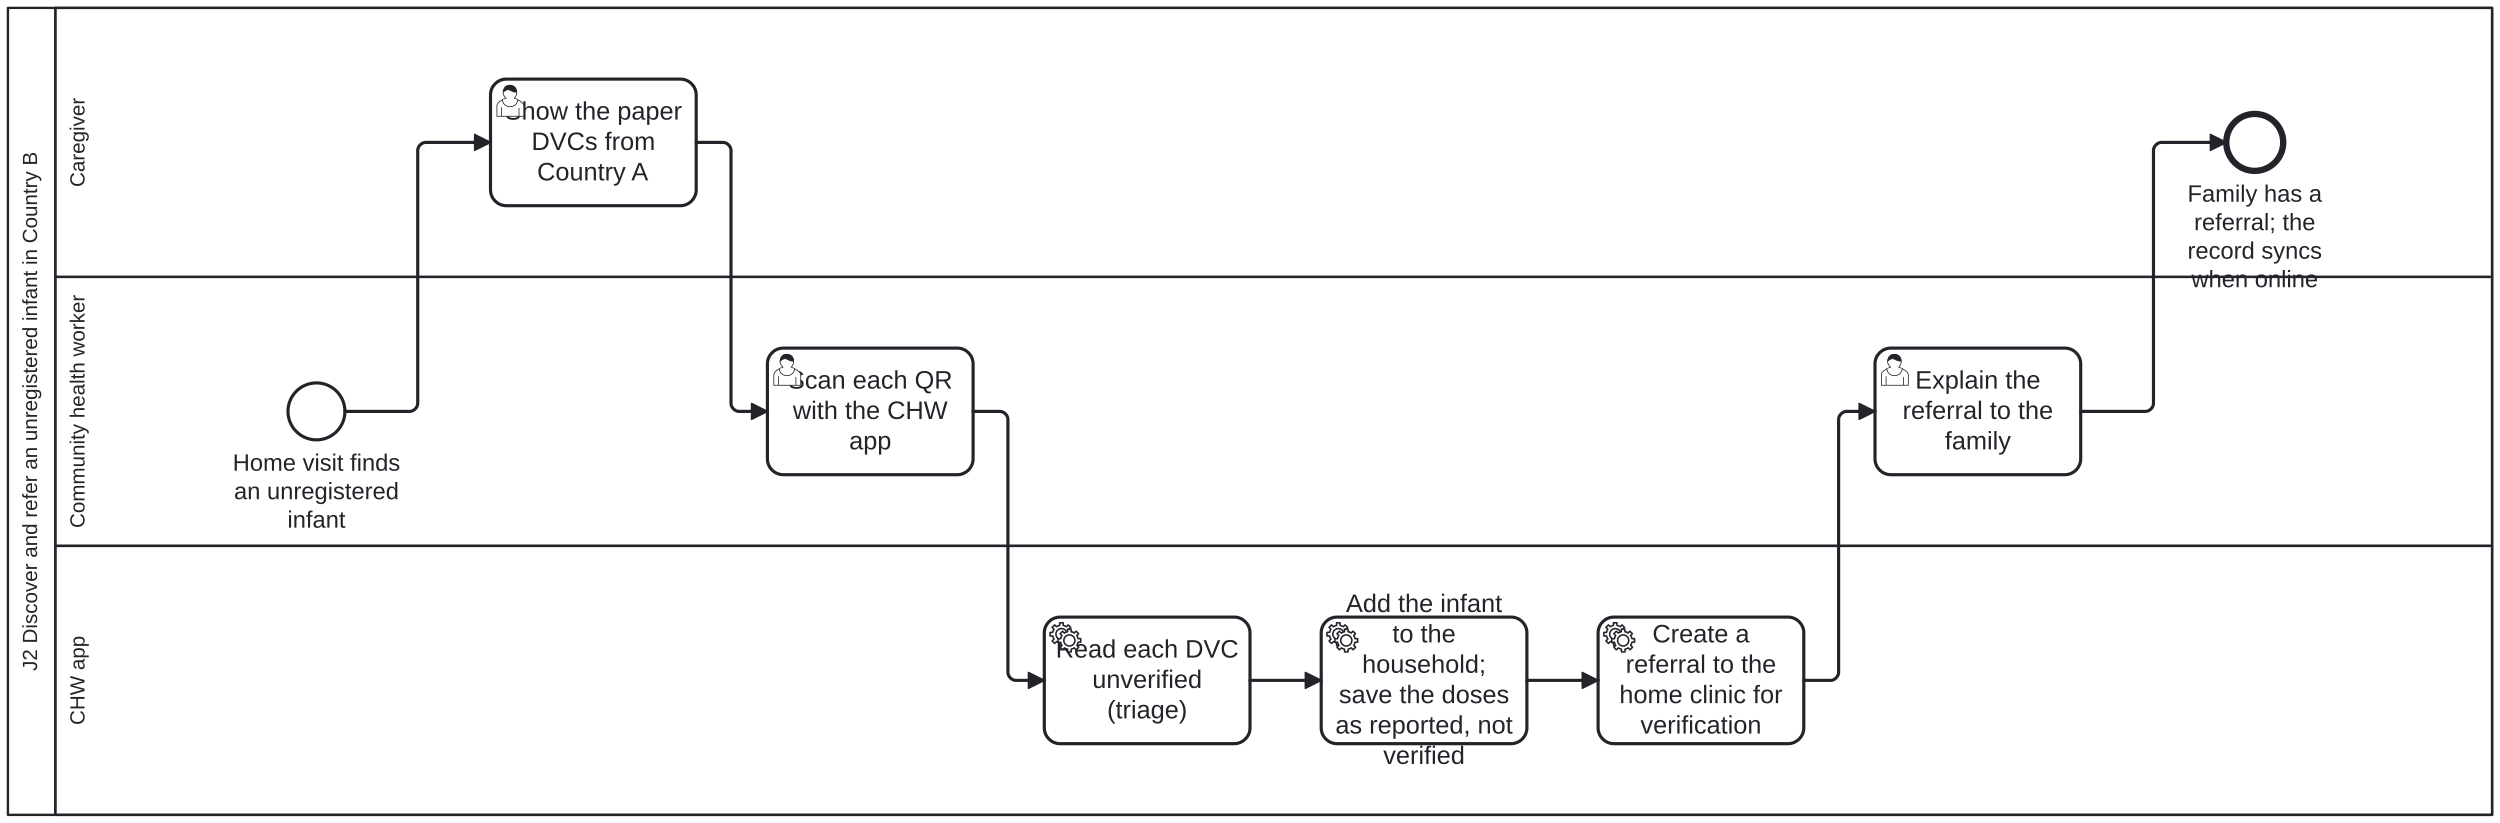
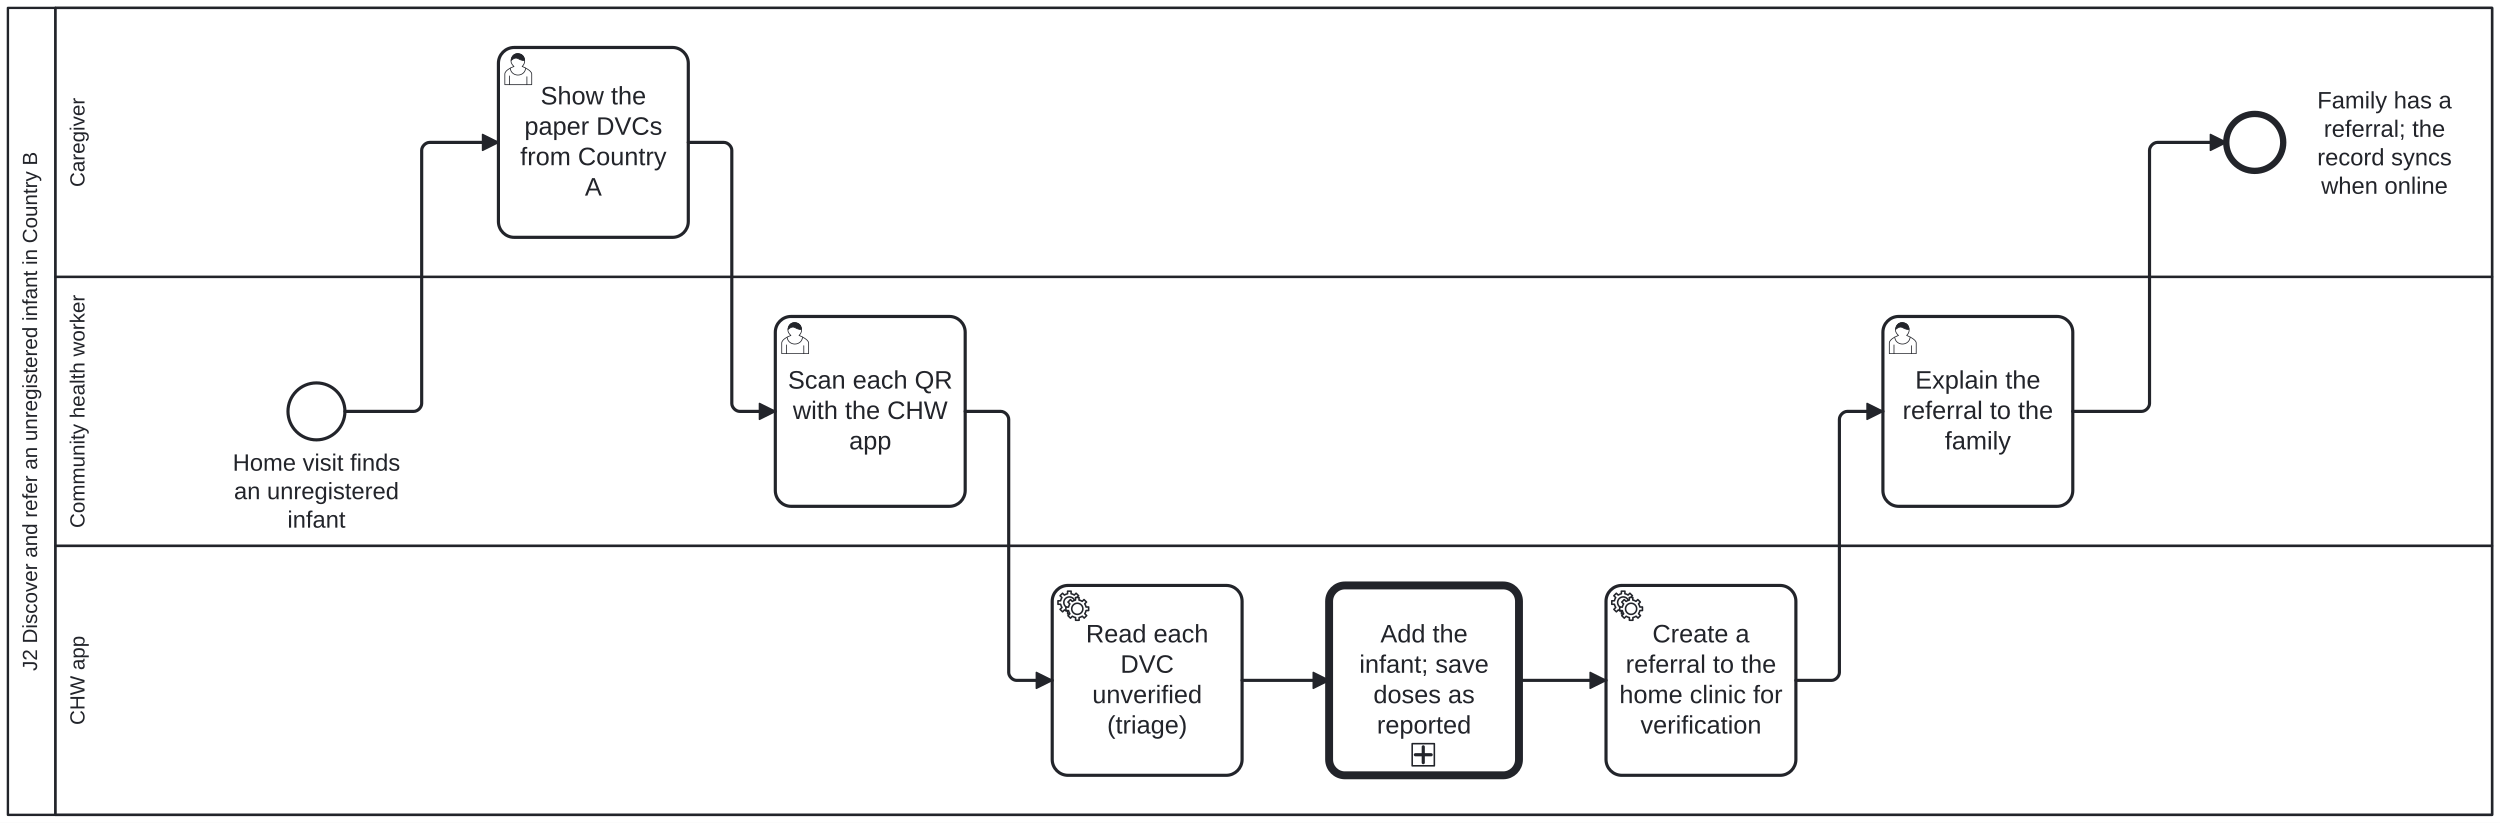
<svg xmlns="http://www.w3.org/2000/svg" width="100%" style="max-width:100%;height:auto" viewBox="95 55 1580 520" version="1.1">
  <rect x="95" y="55" width="1580" height="520" fill="#ffffff" />
  <g class="djs-group">
    <g class="djs-element djs-shape" data-element-id="Participant_Process_J2ChwDiscovery" style="display: block;" transform="matrix(1 0 0 1 100 60)">
      <g class="djs-visual">
        <rect x="0" y="0" width="1570" height="510" rx="0" ry="0" style="stroke-linecap: round; stroke-linejoin: round; stroke: rgb(34, 36, 42); stroke-width: 1.5px; fill: white; fill-opacity: 0.95;" />
        <path style="fill: none; stroke-linecap: round; stroke-linejoin: round; stroke: rgb(34, 36, 42); stroke-width: 1.5px;" d="M30,0L30,510" />
        <text lineHeight="1.05" class="djs-label" transform="matrix(-1.83697e-16 -1 1 -1.83697e-16 0 510)" style="font-family: Arial, sans-serif; font-size: 13px; font-weight: normal; fill: rgb(34, 36, 42);">
          <tspan x="90.97" y="18.413">J2 Discover and refer an unregistered infant in Country B</tspan>
        </text>
      </g>
      <rect class="djs-hit djs-hit-all" x="0" y="0" width="1570" height="510" style="fill: none; stroke-opacity: 0; stroke: white; stroke-width: 15px;" />
    </g>
    <g class="djs-children">
      <g class="djs-group">
        <g class="djs-element djs-shape" data-element-id="Lane_chw-app" style="display: block;" transform="matrix(1 0 0 1 130 400)">
          <g class="djs-visual">
            <rect x="0" y="0" width="1540" height="170" rx="0" ry="0" style="stroke-linecap: round; stroke-linejoin: round; stroke: rgb(34, 36, 42); stroke-width: 1.5px; fill: white; fill-opacity: 0.25;" />
            <text lineHeight="1.05" class="djs-label" transform="matrix(-1.83697e-16 -1 1 -1.83697e-16 0 170)" style="font-family: Arial, sans-serif; font-size: 13px; font-weight: normal; fill: rgb(34, 36, 42);">
              <tspan x="56.826" y="18.413">CHW app</tspan>
            </text>
          </g>
          <rect class="djs-hit djs-hit-all" x="0" y="0" width="1540" height="170" style="fill: none; stroke-opacity: 0; stroke: white; stroke-width: 15px;" />
        </g>
      </g>
      <g class="djs-group">
        <g class="djs-element djs-shape" data-element-id="Lane_community-health-worker" style="display: block;" transform="matrix(1 0 0 1 130 230)">
          <g class="djs-visual">
            <rect x="0" y="0" width="1540" height="170" rx="0" ry="0" style="stroke-linecap: round; stroke-linejoin: round; stroke: rgb(34, 36, 42); stroke-width: 1.5px; fill: white; fill-opacity: 0.25;" />
            <text lineHeight="1.05" class="djs-label" transform="matrix(-1.83697e-16 -1 1 -1.83697e-16 0 170)" style="font-family: Arial, sans-serif; font-size: 13px; font-weight: normal; fill: rgb(34, 36, 42);">
              <tspan x="11.307" y="18.413">Community health worker</tspan>
            </text>
          </g>
          <rect class="djs-hit djs-hit-all" x="0" y="0" width="1540" height="170" style="fill: none; stroke-opacity: 0; stroke: white; stroke-width: 15px;" />
        </g>
      </g>
      <g class="djs-group">
        <g class="djs-element djs-shape" data-element-id="Lane_caregiver" style="display: block;" transform="matrix(1 0 0 1 130 60)">
          <g class="djs-visual">
            <rect x="0" y="0" width="1540" height="170" rx="0" ry="0" style="stroke-linecap: round; stroke-linejoin: round; stroke: rgb(34, 36, 42); stroke-width: 1.5px; fill: white; fill-opacity: 0.25;" />
            <text lineHeight="1.05" class="djs-label" transform="matrix(-1.83697e-16 -1 1 -1.83697e-16 0 170)" style="font-family: Arial, sans-serif; font-size: 13px; font-weight: normal; fill: rgb(34, 36, 42);">
              <tspan x="56.823" y="18.413">Caregiver</tspan>
            </text>
          </g>
          <rect class="djs-hit djs-hit-all" x="0" y="0" width="1540" height="170" style="fill: none; stroke-opacity: 0; stroke: white; stroke-width: 15px;" />
        </g>
      </g>
      <g class="djs-group">
        <g class="djs-element djs-shape" data-element-id="Start" style="display: block;" transform="matrix(1 0 0 1 277 297)">
          <g class="djs-visual">
            <circle cx="18" cy="18" r="18" style="stroke-linecap: round; stroke-linejoin: round; stroke: rgb(34, 36, 42); stroke-width: 2px; fill: white; fill-opacity: 0.95;" />
          </g>
          <rect class="djs-hit djs-hit-all" x="0" y="0" width="36" height="36" style="fill: none; stroke-opacity: 0; stroke: white; stroke-width: 15px;" />
        </g>
      </g>
      <g class="djs-group">
        <g class="djs-element djs-shape" data-element-id="Start_label" style="display: block;" transform="matrix(1 0 0 1 242 339)">
          <g class="djs-visual">
            <text lineHeight="1.2" class="djs-label" style="font-family: Arial, sans-serif; font-size: 15px; font-weight: normal; fill: rgb(34, 36, 42);">
              <tspan x="0.068" y="13.5">Home visit finds</tspan>
              <tspan x="0.881" y="31.5">an unregistered </tspan>
              <tspan x="34.653" y="49.5">infant</tspan>
            </text>
          </g>
          <rect class="djs-hit djs-hit-all" x="0" y="0" width="106" height="54" style="fill: none; stroke-opacity: 0; stroke: white; stroke-width: 15px;" />
        </g>
      </g>
      <g class="djs-group">
-         <g class="djs-element djs-shape" data-element-id="Task_Show" style="display: block;" transform="matrix(1 0 0 1 405 105)">
-           <g class="djs-visual">
-             <rect x="0" y="0" width="130" height="80" rx="10" ry="10" style="stroke-linecap: round; stroke-linejoin: round; stroke: rgb(34, 36, 42); stroke-width: 2px; fill: white; fill-opacity: 0.95;" />
-             <text lineHeight="1.2" class="djs-label" style="font-family: Arial, sans-serif; font-size: 16px; font-weight: normal; fill: rgb(34, 36, 42);">
-               <tspan x="8.961" y="25.6">Show the paper</tspan>
-               <tspan x="25.887" y="44.8">DVCs from </tspan>
-               <tspan x="29.43" y="64">Country A</tspan>
+         <g class="djs-element djs-shape" data-element-id="Task_Show" style="display: block;" transform="matrix(1 0 0 1 410 85)">
+           <g class="djs-visual">
+             <rect x="0" y="0" width="120" height="120" rx="10" ry="10" style="stroke-linecap: round; stroke-linejoin: round; stroke: rgb(34, 36, 42); stroke-width: 2px; fill: white; fill-opacity: 0.95;" />
+             <text lineHeight="1.2" class="djs-label" style="font-family: Arial, sans-serif; font-size: 16px; font-weight: normal; fill: rgb(34, 36, 42);">
+               <tspan x="26.645" y="36">Show the </tspan>
+               <tspan x="16.426" y="55.2">paper DVCs </tspan>
+               <tspan x="13.766" y="74.4">from Country </tspan>
+               <tspan x="54.664" y="93.6">A</tspan>
            </text>
            <path d="m 15,12 c 0.909,-0.845 1.594,-2.049 1.594,-3.385 0,-2.554 -1.805,-4.622 -4.357,-4.622 -2.552,0 -4.288,2.068 -4.288,4.622 0,1.348 0.974,2.562 1.896,3.405 -0.529,0.187 -5.669,2.097 -5.794,4.756 v 6.718 h 17 v -6.718 c 0,-2.298 -5.528,-4.595 -6.051,-4.776 zm -8,6 l 0,5.5 m 11,0 l 0,-5" style="fill: white; stroke-linecap: round; stroke-linejoin: round; stroke: rgb(34, 36, 42); stroke-width: 0.5px;" />
            <path d="m 15,12 m 2.162,1.009 c 0,2.447 -2.158,4.431 -4.821,4.431 -2.665,0 -4.822,-1.981 -4.822,-4.431 " style="fill: white; stroke-linecap: round; stroke-linejoin: round; stroke: rgb(34, 36, 42); stroke-width: 0.5px;" />
            <path d="m 15,12 m -6.9,-3.80 c 0,0 2.251,-2.358 4.274,-1.177 2.024,1.181 4.221,1.537 4.124,0.965 -0.098,-0.57 -0.117,-3.791 -4.191,-4.136 -3.575,0.001 -4.208,3.367 -4.207,4.348 z" style="fill: rgb(34, 36, 42); stroke-linecap: round; stroke-linejoin: round; stroke: rgb(34, 36, 42); stroke-width: 0.5px;" />
          </g>
-           <rect class="djs-hit djs-hit-all" x="0" y="0" width="130" height="80" style="fill: none; stroke-opacity: 0; stroke: white; stroke-width: 15px;" />
-         </g>
-       </g>
-       <g class="djs-group">
-         <g class="djs-element djs-shape" data-element-id="Task_Scan" style="display: block;" transform="matrix(1 0 0 1 580 275)">
-           <g class="djs-visual">
-             <rect x="0" y="0" width="130" height="80" rx="10" ry="10" style="stroke-linecap: round; stroke-linejoin: round; stroke: rgb(34, 36, 42); stroke-width: 2px; fill: white; fill-opacity: 0.95;" />
-             <text lineHeight="1.2" class="djs-label" style="font-family: Arial, sans-serif; font-size: 16px; font-weight: normal; fill: rgb(34, 36, 42);">
-               <tspan x="12.973" y="25.6">Scan each QR </tspan>
-               <tspan x="16.102" y="44.8">with the CHW </tspan>
-               <tspan x="51.652" y="64">app</tspan>
+           <rect class="djs-hit djs-hit-all" x="0" y="0" width="120" height="120" style="fill: none; stroke-opacity: 0; stroke: white; stroke-width: 15px;" />
+         </g>
+       </g>
+       <g class="djs-group">
+         <g class="djs-element djs-shape" data-element-id="Task_Scan" style="display: block;" transform="matrix(1 0 0 1 585 255)">
+           <g class="djs-visual">
+             <rect x="0" y="0" width="120" height="120" rx="10" ry="10" style="stroke-linecap: round; stroke-linejoin: round; stroke: rgb(34, 36, 42); stroke-width: 2px; fill: white; fill-opacity: 0.95;" />
+             <text lineHeight="1.2" class="djs-label" style="font-family: Arial, sans-serif; font-size: 16px; font-weight: normal; fill: rgb(34, 36, 42);">
+               <tspan x="7.973" y="45.6">Scan each QR</tspan>
+               <tspan x="11.102" y="64.8">with the CHW </tspan>
+               <tspan x="46.652" y="84">app</tspan>
            </text>
            <path d="m 15,12 c 0.909,-0.845 1.594,-2.049 1.594,-3.385 0,-2.554 -1.805,-4.622 -4.357,-4.622 -2.552,0 -4.288,2.068 -4.288,4.622 0,1.348 0.974,2.562 1.896,3.405 -0.529,0.187 -5.669,2.097 -5.794,4.756 v 6.718 h 17 v -6.718 c 0,-2.298 -5.528,-4.595 -6.051,-4.776 zm -8,6 l 0,5.5 m 11,0 l 0,-5" style="fill: white; stroke-linecap: round; stroke-linejoin: round; stroke: rgb(34, 36, 42); stroke-width: 0.5px;" />
            <path d="m 15,12 m 2.162,1.009 c 0,2.447 -2.158,4.431 -4.821,4.431 -2.665,0 -4.822,-1.981 -4.822,-4.431 " style="fill: white; stroke-linecap: round; stroke-linejoin: round; stroke: rgb(34, 36, 42); stroke-width: 0.5px;" />
            <path d="m 15,12 m -6.9,-3.80 c 0,0 2.251,-2.358 4.274,-1.177 2.024,1.181 4.221,1.537 4.124,0.965 -0.098,-0.57 -0.117,-3.791 -4.191,-4.136 -3.575,0.001 -4.208,3.367 -4.207,4.348 z" style="fill: rgb(34, 36, 42); stroke-linecap: round; stroke-linejoin: round; stroke: rgb(34, 36, 42); stroke-width: 0.5px;" />
          </g>
-           <rect class="djs-hit djs-hit-all" x="0" y="0" width="130" height="80" style="fill: none; stroke-opacity: 0; stroke: white; stroke-width: 15px;" />
-         </g>
-       </g>
-       <g class="djs-group">
-         <g class="djs-element djs-shape" data-element-id="Task_Read" style="display: block;" transform="matrix(1 0 0 1 755 445)">
-           <g class="djs-visual">
-             <rect x="0" y="0" width="130" height="80" rx="10" ry="10" style="stroke-linecap: round; stroke-linejoin: round; stroke: rgb(34, 36, 42); stroke-width: 2px; fill: white; fill-opacity: 0.95;" />
-             <text lineHeight="1.2" class="djs-label" style="font-family: Arial, sans-serif; font-size: 16px; font-weight: normal; fill: rgb(34, 36, 42);">
-               <tspan x="7.191" y="25.6">Read each DVC </tspan>
-               <tspan x="30.312" y="44.8">unverified </tspan>
-               <tspan x="39.66" y="64">(triage)</tspan>
+           <rect class="djs-hit djs-hit-all" x="0" y="0" width="120" height="120" style="fill: none; stroke-opacity: 0; stroke: white; stroke-width: 15px;" />
+         </g>
+       </g>
+       <g class="djs-group">
+         <g class="djs-element djs-shape" data-element-id="Task_Read" style="display: block;" transform="matrix(1 0 0 1 760 425)">
+           <g class="djs-visual">
+             <rect x="0" y="0" width="120" height="120" rx="10" ry="10" style="stroke-linecap: round; stroke-linejoin: round; stroke: rgb(34, 36, 42); stroke-width: 2px; fill: white; fill-opacity: 0.95;" />
+             <text lineHeight="1.2" class="djs-label" style="font-family: Arial, sans-serif; font-size: 16px; font-weight: normal; fill: rgb(34, 36, 42);">
+               <tspan x="21.305" y="36">Read each </tspan>
+               <tspan x="43.109" y="55.2">DVC </tspan>
+               <tspan x="25.312" y="74.4">unverified </tspan>
+               <tspan x="34.66" y="93.6">(triage)</tspan>
            </text>
            <circle cx="5" cy="5" r="5" transform="translate(6, 6)" style="stroke-linecap: round; stroke-linejoin: round; stroke: none; stroke-width: 2px; fill: white;" />
            <path d="m 12,18 v -1.713 c 0.352,-0.07 0.704,-0.178 1.048,-0.321 0.344,-0.145 0.666,-0.321 0.966,-0.521 l 1.194,1.18 1.567,-1.577 -1.195,-1.18 c 0.403,-0.614 0.683,-1.299 0.825,-2.018 l 1.622,-0.01 v -2.22 l -1.637,0.01 c -0.073,-0.352 -0.178,-0.7 -0.324,-1.044 -0.145,-0.344 -0.321,-0.664 -0.523,-0.962 l 1.131,-1.136 -1.583,-1.563 -1.13,1.136 c -0.614,-0.401 -1.303,-0.681 -2.023,-0.822 l 0.009,-1.619 h -2.241 l 0.004,1.631 c -0.354,0.074 -0.705,0.18 -1.05,0.324 -0.344,0.144 -0.665,0.321 -0.964,0.52 l -1.17,-1.158 -1.567,1.579 1.168,1.157 c -0.403,0.613 -0.683,1.298 -0.825,2.017 l -1.659,0.003 v 2.222 l 1.672,-0.006 c 0.073,0.351 0.18,0.702 0.324,1.045 0.145,0.344 0.321,0.664 0.523,0.961 l -1.199,1.197 1.584,1.56 1.196,-1.193 c 0.614,0.403 1.303,0.682 2.023,0.823 l 7.19e-4,1.699 h 2.227 z m 0.221,-3.996 c -1.789,0.75 -3.858,-0.093 -4.61,-1.874 -0.752,-1.783 0.091,-3.846 1.88,-4.596 1.788,-0.749 3.857,0.093 4.609,1.874 0.752,1.782 -0.091,3.846 -1.88,4.596 z" style="fill: white; stroke-linecap: round; stroke-linejoin: round; stroke: rgb(34, 36, 42); stroke-width: 1px;" />
            <circle cx="5" cy="5" r="5" transform="translate(11, 10)" style="stroke-linecap: round; stroke-linejoin: round; stroke: none; stroke-width: 2px; fill: white;" />
            <path d="m 17,22 v -1.713 c 0.352,-0.07 0.704,-0.178 1.048,-0.321 0.344,-0.145 0.666,-0.321 0.966,-0.521 l 1.194,1.18 1.567,-1.577 -1.195,-1.18 c 0.403,-0.614 0.683,-1.299 0.825,-2.018 l 1.622,-0.01 v -2.22 l -1.637,0.01 c -0.073,-0.352 -0.178,-0.7 -0.324,-1.044 -0.145,-0.344 -0.321,-0.664 -0.523,-0.962 l 1.131,-1.136 -1.583,-1.563 -1.13,1.136 c -0.614,-0.401 -1.303,-0.681 -2.023,-0.822 l 0.009,-1.619 h -2.241 l 0.004,1.631 c -0.354,0.074 -0.705,0.18 -1.05,0.324 -0.344,0.144 -0.665,0.321 -0.964,0.52 l -1.17,-1.158 -1.567,1.579 1.168,1.157 c -0.403,0.613 -0.683,1.298 -0.825,2.017 l -1.659,0.003 v 2.222 l 1.672,-0.006 c 0.073,0.351 0.18,0.702 0.324,1.045 0.145,0.344 0.321,0.664 0.523,0.961 l -1.199,1.197 1.584,1.56 1.196,-1.193 c 0.614,0.403 1.303,0.682 2.023,0.823 l 7.19e-4,1.699 h 2.227 z m 0.221,-3.996 c -1.789,0.75 -3.858,-0.093 -4.61,-1.874 -0.752,-1.783 0.091,-3.846 1.88,-4.596 1.788,-0.749 3.857,0.093 4.609,1.874 0.752,1.782 -0.091,3.846 -1.88,4.596 z" style="fill: white; stroke-linecap: round; stroke-linejoin: round; stroke: rgb(34, 36, 42); stroke-width: 1px;" />
          </g>
-           <rect class="djs-hit djs-hit-all" x="0" y="0" width="130" height="80" style="fill: none; stroke-opacity: 0; stroke: white; stroke-width: 15px;" />
-         </g>
-       </g>
-       <g class="djs-group">
-         <g class="djs-element djs-shape" data-element-id="Task_Register" style="display: block;" transform="matrix(1 0 0 1 930 445)">
-           <g class="djs-visual">
-             <rect x="0" y="0" width="130" height="80" rx="10" ry="10" style="stroke-linecap: round; stroke-linejoin: round; stroke: rgb(34, 36, 42); stroke-width: 2px; fill: white; fill-opacity: 0.95;" />
-             <text lineHeight="1.2" class="djs-label" style="font-family: Arial, sans-serif; font-size: 16px; font-weight: normal; fill: rgb(34, 36, 42);">
-               <tspan x="15.629" y="-3.2">Add the infant </tspan>
-               <tspan x="44.984" y="16">to the </tspan>
-               <tspan x="25.855" y="35.2">household; </tspan>
-               <tspan x="11.188" y="54.4">save the doses </tspan>
-               <tspan x="8.965" y="73.6">as reported, not </tspan>
-               <tspan x="39.211" y="92.8">verified</tspan>
+           <rect class="djs-hit djs-hit-all" x="0" y="0" width="120" height="120" style="fill: none; stroke-opacity: 0; stroke: white; stroke-width: 15px;" />
+         </g>
+       </g>
+       <g class="djs-group">
+         <g class="djs-element djs-shape" data-element-id="Task_Register" style="display: block;" transform="matrix(1 0 0 1 935 425)">
+           <g class="djs-visual">
+             <rect x="0" y="0" width="120" height="120" rx="10" ry="10" style="stroke-linecap: round; stroke-linejoin: round; stroke: rgb(34, 36, 42); stroke-width: 5px; fill: white; fill-opacity: 0.95;" />
+             <text lineHeight="1.2" class="djs-label" style="font-family: Arial, sans-serif; font-size: 16px; font-weight: normal; fill: rgb(34, 36, 42);">
+               <tspan x="32.422" y="36">Add the </tspan>
+               <tspan x="19.086" y="55.2">infant; save </tspan>
+               <tspan x="27.98" y="74.4">doses as </tspan>
+               <tspan x="30.203" y="93.6">reported</tspan>
+             </text>
+             <rect x="0" y="0" width="14" height="14" rx="0" ry="0" style="stroke-linecap: round; stroke-linejoin: round; stroke: rgb(34, 36, 42); stroke-width: 1px; fill: white;" transform="matrix(1 0 0 1 52.5 100)" />
+             <path data-marker="sub-process" d="m52.5,100 m 7,2 l 0,10 m -5,-5 l 10,0" style="fill: white; stroke-linecap: round; stroke-linejoin: round; stroke: rgb(34, 36, 42); stroke-width: 2px;" />
+           </g>
+           <rect class="djs-hit djs-hit-all" x="0" y="0" width="120" height="120" style="fill: none; stroke-opacity: 0; stroke: white; stroke-width: 15px;" />
+         </g>
+       </g>
+       <g class="djs-group">
+         <g class="djs-element djs-shape" data-element-id="Task_Refer" style="display: block;" transform="matrix(1 0 0 1 1110 425)">
+           <g class="djs-visual">
+             <rect x="0" y="0" width="120" height="120" rx="10" ry="10" style="stroke-linecap: round; stroke-linejoin: round; stroke: rgb(34, 36, 42); stroke-width: 2px; fill: white; fill-opacity: 0.95;" />
+             <text lineHeight="1.2" class="djs-label" style="font-family: Arial, sans-serif; font-size: 16px; font-weight: normal; fill: rgb(34, 36, 42);">
+               <tspan x="29.316" y="36">Create a </tspan>
+               <tspan x="12.422" y="55.2">referral to the </tspan>
+               <tspan x="8.426" y="74.4">home clinic for </tspan>
+               <tspan x="21.762" y="93.6">verification</tspan>
            </text>
            <circle cx="5" cy="5" r="5" transform="translate(6, 6)" style="stroke-linecap: round; stroke-linejoin: round; stroke: none; stroke-width: 2px; fill: white;" />
            <path d="m 12,18 v -1.713 c 0.352,-0.07 0.704,-0.178 1.048,-0.321 0.344,-0.145 0.666,-0.321 0.966,-0.521 l 1.194,1.18 1.567,-1.577 -1.195,-1.18 c 0.403,-0.614 0.683,-1.299 0.825,-2.018 l 1.622,-0.01 v -2.22 l -1.637,0.01 c -0.073,-0.352 -0.178,-0.7 -0.324,-1.044 -0.145,-0.344 -0.321,-0.664 -0.523,-0.962 l 1.131,-1.136 -1.583,-1.563 -1.13,1.136 c -0.614,-0.401 -1.303,-0.681 -2.023,-0.822 l 0.009,-1.619 h -2.241 l 0.004,1.631 c -0.354,0.074 -0.705,0.18 -1.05,0.324 -0.344,0.144 -0.665,0.321 -0.964,0.52 l -1.17,-1.158 -1.567,1.579 1.168,1.157 c -0.403,0.613 -0.683,1.298 -0.825,2.017 l -1.659,0.003 v 2.222 l 1.672,-0.006 c 0.073,0.351 0.18,0.702 0.324,1.045 0.145,0.344 0.321,0.664 0.523,0.961 l -1.199,1.197 1.584,1.56 1.196,-1.193 c 0.614,0.403 1.303,0.682 2.023,0.823 l 7.19e-4,1.699 h 2.227 z m 0.221,-3.996 c -1.789,0.75 -3.858,-0.093 -4.61,-1.874 -0.752,-1.783 0.091,-3.846 1.88,-4.596 1.788,-0.749 3.857,0.093 4.609,1.874 0.752,1.782 -0.091,3.846 -1.88,4.596 z" style="fill: white; stroke-linecap: round; stroke-linejoin: round; stroke: rgb(34, 36, 42); stroke-width: 1px;" />
            <circle cx="5" cy="5" r="5" transform="translate(11, 10)" style="stroke-linecap: round; stroke-linejoin: round; stroke: none; stroke-width: 2px; fill: white;" />
            <path d="m 17,22 v -1.713 c 0.352,-0.07 0.704,-0.178 1.048,-0.321 0.344,-0.145 0.666,-0.321 0.966,-0.521 l 1.194,1.18 1.567,-1.577 -1.195,-1.18 c 0.403,-0.614 0.683,-1.299 0.825,-2.018 l 1.622,-0.01 v -2.22 l -1.637,0.01 c -0.073,-0.352 -0.178,-0.7 -0.324,-1.044 -0.145,-0.344 -0.321,-0.664 -0.523,-0.962 l 1.131,-1.136 -1.583,-1.563 -1.13,1.136 c -0.614,-0.401 -1.303,-0.681 -2.023,-0.822 l 0.009,-1.619 h -2.241 l 0.004,1.631 c -0.354,0.074 -0.705,0.18 -1.05,0.324 -0.344,0.144 -0.665,0.321 -0.964,0.52 l -1.17,-1.158 -1.567,1.579 1.168,1.157 c -0.403,0.613 -0.683,1.298 -0.825,2.017 l -1.659,0.003 v 2.222 l 1.672,-0.006 c 0.073,0.351 0.18,0.702 0.324,1.045 0.145,0.344 0.321,0.664 0.523,0.961 l -1.199,1.197 1.584,1.56 1.196,-1.193 c 0.614,0.403 1.303,0.682 2.023,0.823 l 7.19e-4,1.699 h 2.227 z m 0.221,-3.996 c -1.789,0.75 -3.858,-0.093 -4.61,-1.874 -0.752,-1.783 0.091,-3.846 1.88,-4.596 1.788,-0.749 3.857,0.093 4.609,1.874 0.752,1.782 -0.091,3.846 -1.88,4.596 z" style="fill: white; stroke-linecap: round; stroke-linejoin: round; stroke: rgb(34, 36, 42); stroke-width: 1px;" />
          </g>
-           <rect class="djs-hit djs-hit-all" x="0" y="0" width="130" height="80" style="fill: none; stroke-opacity: 0; stroke: white; stroke-width: 15px;" />
-         </g>
-       </g>
-       <g class="djs-group">
-         <g class="djs-element djs-shape" data-element-id="Task_Refer" style="display: block;" transform="matrix(1 0 0 1 1105 445)">
-           <g class="djs-visual">
-             <rect x="0" y="0" width="130" height="80" rx="10" ry="10" style="stroke-linecap: round; stroke-linejoin: round; stroke: rgb(34, 36, 42); stroke-width: 2px; fill: white; fill-opacity: 0.95;" />
-             <text lineHeight="1.2" class="djs-label" style="font-family: Arial, sans-serif; font-size: 16px; font-weight: normal; fill: rgb(34, 36, 42);">
-               <tspan x="34.316" y="16">Create a </tspan>
-               <tspan x="17.422" y="35.2">referral to the </tspan>
-               <tspan x="13.426" y="54.4">home clinic for </tspan>
-               <tspan x="26.762" y="73.6">verification</tspan>
-             </text>
-             <circle cx="5" cy="5" r="5" transform="translate(6, 6)" style="stroke-linecap: round; stroke-linejoin: round; stroke: none; stroke-width: 2px; fill: white;" />
-             <path d="m 12,18 v -1.713 c 0.352,-0.07 0.704,-0.178 1.048,-0.321 0.344,-0.145 0.666,-0.321 0.966,-0.521 l 1.194,1.18 1.567,-1.577 -1.195,-1.18 c 0.403,-0.614 0.683,-1.299 0.825,-2.018 l 1.622,-0.01 v -2.22 l -1.637,0.01 c -0.073,-0.352 -0.178,-0.7 -0.324,-1.044 -0.145,-0.344 -0.321,-0.664 -0.523,-0.962 l 1.131,-1.136 -1.583,-1.563 -1.13,1.136 c -0.614,-0.401 -1.303,-0.681 -2.023,-0.822 l 0.009,-1.619 h -2.241 l 0.004,1.631 c -0.354,0.074 -0.705,0.18 -1.05,0.324 -0.344,0.144 -0.665,0.321 -0.964,0.52 l -1.17,-1.158 -1.567,1.579 1.168,1.157 c -0.403,0.613 -0.683,1.298 -0.825,2.017 l -1.659,0.003 v 2.222 l 1.672,-0.006 c 0.073,0.351 0.18,0.702 0.324,1.045 0.145,0.344 0.321,0.664 0.523,0.961 l -1.199,1.197 1.584,1.56 1.196,-1.193 c 0.614,0.403 1.303,0.682 2.023,0.823 l 7.19e-4,1.699 h 2.227 z m 0.221,-3.996 c -1.789,0.75 -3.858,-0.093 -4.61,-1.874 -0.752,-1.783 0.091,-3.846 1.88,-4.596 1.788,-0.749 3.857,0.093 4.609,1.874 0.752,1.782 -0.091,3.846 -1.88,4.596 z" style="fill: white; stroke-linecap: round; stroke-linejoin: round; stroke: rgb(34, 36, 42); stroke-width: 1px;" />
-             <circle cx="5" cy="5" r="5" transform="translate(11, 10)" style="stroke-linecap: round; stroke-linejoin: round; stroke: none; stroke-width: 2px; fill: white;" />
-             <path d="m 17,22 v -1.713 c 0.352,-0.07 0.704,-0.178 1.048,-0.321 0.344,-0.145 0.666,-0.321 0.966,-0.521 l 1.194,1.18 1.567,-1.577 -1.195,-1.18 c 0.403,-0.614 0.683,-1.299 0.825,-2.018 l 1.622,-0.01 v -2.22 l -1.637,0.01 c -0.073,-0.352 -0.178,-0.7 -0.324,-1.044 -0.145,-0.344 -0.321,-0.664 -0.523,-0.962 l 1.131,-1.136 -1.583,-1.563 -1.13,1.136 c -0.614,-0.401 -1.303,-0.681 -2.023,-0.822 l 0.009,-1.619 h -2.241 l 0.004,1.631 c -0.354,0.074 -0.705,0.18 -1.05,0.324 -0.344,0.144 -0.665,0.321 -0.964,0.52 l -1.17,-1.158 -1.567,1.579 1.168,1.157 c -0.403,0.613 -0.683,1.298 -0.825,2.017 l -1.659,0.003 v 2.222 l 1.672,-0.006 c 0.073,0.351 0.18,0.702 0.324,1.045 0.145,0.344 0.321,0.664 0.523,0.961 l -1.199,1.197 1.584,1.56 1.196,-1.193 c 0.614,0.403 1.303,0.682 2.023,0.823 l 7.19e-4,1.699 h 2.227 z m 0.221,-3.996 c -1.789,0.75 -3.858,-0.093 -4.61,-1.874 -0.752,-1.783 0.091,-3.846 1.88,-4.596 1.788,-0.749 3.857,0.093 4.609,1.874 0.752,1.782 -0.091,3.846 -1.88,4.596 z" style="fill: white; stroke-linecap: round; stroke-linejoin: round; stroke: rgb(34, 36, 42); stroke-width: 1px;" />
-           </g>
-           <rect class="djs-hit djs-hit-all" x="0" y="0" width="130" height="80" style="fill: none; stroke-opacity: 0; stroke: white; stroke-width: 15px;" />
-         </g>
-       </g>
-       <g class="djs-group">
-         <g class="djs-element djs-shape" data-element-id="Task_Slip" style="display: block;" transform="matrix(1 0 0 1 1280 275)">
-           <g class="djs-visual">
-             <rect x="0" y="0" width="130" height="80" rx="10" ry="10" style="stroke-linecap: round; stroke-linejoin: round; stroke: rgb(34, 36, 42); stroke-width: 2px; fill: white; fill-opacity: 0.95;" />
-             <text lineHeight="1.2" class="djs-label" style="font-family: Arial, sans-serif; font-size: 16px; font-weight: normal; fill: rgb(34, 36, 42);">
-               <tspan x="25.418" y="25.6">Explain the </tspan>
-               <tspan x="17.422" y="44.8">referral to the </tspan>
-               <tspan x="44.109" y="64">family</tspan>
+           <rect class="djs-hit djs-hit-all" x="0" y="0" width="120" height="120" style="fill: none; stroke-opacity: 0; stroke: white; stroke-width: 15px;" />
+         </g>
+       </g>
+       <g class="djs-group">
+         <g class="djs-element djs-shape" data-element-id="Task_Slip" style="display: block;" transform="matrix(1 0 0 1 1285 255)">
+           <g class="djs-visual">
+             <rect x="0" y="0" width="120" height="120" rx="10" ry="10" style="stroke-linecap: round; stroke-linejoin: round; stroke: rgb(34, 36, 42); stroke-width: 2px; fill: white; fill-opacity: 0.95;" />
+             <text lineHeight="1.2" class="djs-label" style="font-family: Arial, sans-serif; font-size: 16px; font-weight: normal; fill: rgb(34, 36, 42);">
+               <tspan x="20.418" y="45.6">Explain the </tspan>
+               <tspan x="12.422" y="64.8">referral to the </tspan>
+               <tspan x="39.109" y="84">family</tspan>
            </text>
            <path d="m 15,12 c 0.909,-0.845 1.594,-2.049 1.594,-3.385 0,-2.554 -1.805,-4.622 -4.357,-4.622 -2.552,0 -4.288,2.068 -4.288,4.622 0,1.348 0.974,2.562 1.896,3.405 -0.529,0.187 -5.669,2.097 -5.794,4.756 v 6.718 h 17 v -6.718 c 0,-2.298 -5.528,-4.595 -6.051,-4.776 zm -8,6 l 0,5.5 m 11,0 l 0,-5" style="fill: white; stroke-linecap: round; stroke-linejoin: round; stroke: rgb(34, 36, 42); stroke-width: 0.5px;" />
            <path d="m 15,12 m 2.162,1.009 c 0,2.447 -2.158,4.431 -4.821,4.431 -2.665,0 -4.822,-1.981 -4.822,-4.431 " style="fill: white; stroke-linecap: round; stroke-linejoin: round; stroke: rgb(34, 36, 42); stroke-width: 0.5px;" />
            <path d="m 15,12 m -6.9,-3.80 c 0,0 2.251,-2.358 4.274,-1.177 2.024,1.181 4.221,1.537 4.124,0.965 -0.098,-0.57 -0.117,-3.791 -4.191,-4.136 -3.575,0.001 -4.208,3.367 -4.207,4.348 z" style="fill: rgb(34, 36, 42); stroke-linecap: round; stroke-linejoin: round; stroke: rgb(34, 36, 42); stroke-width: 0.5px;" />
          </g>
-           <rect class="djs-hit djs-hit-all" x="0" y="0" width="130" height="80" style="fill: none; stroke-opacity: 0; stroke: white; stroke-width: 15px;" />
+           <rect class="djs-hit djs-hit-all" x="0" y="0" width="120" height="120" style="fill: none; stroke-opacity: 0; stroke: white; stroke-width: 15px;" />
        </g>
      </g>
      <g class="djs-group">
        <g class="djs-element djs-shape" data-element-id="End" style="display: block;" transform="matrix(1 0 0 1 1502 127)">
          <g class="djs-visual">
            <circle cx="18" cy="18" r="18" style="stroke-linecap: round; stroke-linejoin: round; stroke: rgb(34, 36, 42); stroke-width: 4px; fill: white; fill-opacity: 0.95;" />
          </g>
          <rect class="djs-hit djs-hit-all" x="0" y="0" width="36" height="36" style="fill: none; stroke-opacity: 0; stroke: white; stroke-width: 15px;" />
        </g>
      </g>
      <g class="djs-group">
-         <g class="djs-element djs-shape" data-element-id="End_label" style="display: block;" transform="matrix(1 0 0 1 1477 169)">
+         <g class="djs-element djs-shape" data-element-id="End_label" style="display: block;" transform="matrix(1 0 0 1 1559 110)">
          <g class="djs-visual">
            <text lineHeight="1.2" class="djs-label" style="font-family: Arial, sans-serif; font-size: 15px; font-weight: normal; fill: rgb(34, 36, 42);">
              <tspan x="0.487" y="13.5">Family has a</tspan>
              <tspan x="4.65" y="31.5">referral; the</tspan>
              <tspan x="0.487" y="49.5">record syncs</tspan>
              <tspan x="2.969" y="67.5">when online</tspan>
            </text>
          </g>
          <rect class="djs-hit djs-hit-all" x="0" y="0" width="86" height="72" style="fill: none; stroke-opacity: 0; stroke: white; stroke-width: 15px;" />
        </g>
      </g>
      <g class="djs-group">
        <g class="djs-element djs-connection" data-element-id="Flow_1" style="display: block;">
          <g class="djs-visual">
            <defs>
              <marker id="bpmn-marker-1" viewBox="0 0 20 20" refX="11" refY="10" markerWidth="10" markerHeight="10" orient="auto">
                <path d="M 1 5 L 11 10 L 1 15 Z" style="stroke-linecap: round; stroke-linejoin: round; stroke: rgb(34, 36, 42); stroke-width: 1px; fill: rgb(34, 36, 42);" />
              </marker>
            </defs>
-             <path data-corner-radius="5" style="fill: none; stroke-linecap: round; stroke-linejoin: round; stroke: rgb(34, 36, 42); stroke-width: 2px; marker-end: url('#bpmn-marker-1');" d="M313,315L354,315C356.5,315,359,312.5,359,310L359,150C359,147.5,361.5,145,364,145L405,145" />
-           </g>
-           <path d="M313,315L359,315L359,145L405,145" class="djs-hit djs-hit-stroke" style="fill: none; stroke-opacity: 0; stroke: white; stroke-width: 15px;" />
+             <path data-corner-radius="5" style="fill: none; stroke-linecap: round; stroke-linejoin: round; stroke: rgb(34, 36, 42); stroke-width: 2px; marker-end: url('#bpmn-marker-1');" d="M313,315L356.5,315C359,315,361.5,312.5,361.5,310L361.5,150C361.5,147.5,364,145,366.5,145L410,145" />
+           </g>
+           <path d="M313,315L361.5,315L361.5,145L410,145" class="djs-hit djs-hit-stroke" style="fill: none; stroke-opacity: 0; stroke: white; stroke-width: 15px;" />
        </g>
      </g>
      <g class="djs-group">
        <g class="djs-element djs-connection" data-element-id="Flow_2" style="display: block;">
          <g class="djs-visual">
            <defs>
              <marker id="bpmn-marker-2" viewBox="0 0 20 20" refX="11" refY="10" markerWidth="10" markerHeight="10" orient="auto">
                <path d="M 1 5 L 11 10 L 1 15 Z" style="stroke-linecap: round; stroke-linejoin: round; stroke: rgb(34, 36, 42); stroke-width: 1px; fill: rgb(34, 36, 42);" />
              </marker>
            </defs>
-             <path data-corner-radius="5" style="fill: none; stroke-linecap: round; stroke-linejoin: round; stroke: rgb(34, 36, 42); stroke-width: 2px; marker-end: url('#bpmn-marker-2');" d="M535,145L552,145C554.5,145,557,147.5,557,150L557,310C557,312.5,559.5,315,562,315L580,315" />
-           </g>
-           <path d="M535,145L557,145L557,315L580,315" class="djs-hit djs-hit-stroke" style="fill: none; stroke-opacity: 0; stroke: white; stroke-width: 15px;" />
+             <path data-corner-radius="5" style="fill: none; stroke-linecap: round; stroke-linejoin: round; stroke: rgb(34, 36, 42); stroke-width: 2px; marker-end: url('#bpmn-marker-2');" d="M530,145L552.5,145C555,145,557.5,147.5,557.5,150L557.5,310C557.5,312.5,560,315,562.5,315L585,315" />
+           </g>
+           <path d="M530,145L557.5,145L557.5,315L585,315" class="djs-hit djs-hit-stroke" style="fill: none; stroke-opacity: 0; stroke: white; stroke-width: 15px;" />
        </g>
      </g>
      <g class="djs-group">
        <g class="djs-element djs-connection" data-element-id="Flow_3" style="display: block;">
          <g class="djs-visual">
            <defs>
              <marker id="bpmn-marker-3" viewBox="0 0 20 20" refX="11" refY="10" markerWidth="10" markerHeight="10" orient="auto">
                <path d="M 1 5 L 11 10 L 1 15 Z" style="stroke-linecap: round; stroke-linejoin: round; stroke: rgb(34, 36, 42); stroke-width: 1px; fill: rgb(34, 36, 42);" />
              </marker>
            </defs>
-             <path data-corner-radius="5" style="fill: none; stroke-linecap: round; stroke-linejoin: round; stroke: rgb(34, 36, 42); stroke-width: 2px; marker-end: url('#bpmn-marker-3');" d="M710,315L727,315C729.5,315,732,317.5,732,320L732,480C732,482.5,734.5,485,737,485L755,485" />
-           </g>
-           <path d="M710,315L732,315L732,485L755,485" class="djs-hit djs-hit-stroke" style="fill: none; stroke-opacity: 0; stroke: white; stroke-width: 15px;" />
+             <path data-corner-radius="5" style="fill: none; stroke-linecap: round; stroke-linejoin: round; stroke: rgb(34, 36, 42); stroke-width: 2px; marker-end: url('#bpmn-marker-3');" d="M705,315L727.5,315C730,315,732.5,317.5,732.5,320L732.5,480C732.5,482.5,735,485,737.5,485L760,485" />
+           </g>
+           <path d="M705,315L732.5,315L732.5,485L760,485" class="djs-hit djs-hit-stroke" style="fill: none; stroke-opacity: 0; stroke: white; stroke-width: 15px;" />
        </g>
      </g>
      <g class="djs-group">
        <g class="djs-element djs-connection" data-element-id="Flow_4" style="display: block;">
          <g class="djs-visual">
            <defs>
              <marker id="bpmn-marker-4" viewBox="0 0 20 20" refX="11" refY="10" markerWidth="10" markerHeight="10" orient="auto">
                <path d="M 1 5 L 11 10 L 1 15 Z" style="stroke-linecap: round; stroke-linejoin: round; stroke: rgb(34, 36, 42); stroke-width: 1px; fill: rgb(34, 36, 42);" />
              </marker>
            </defs>
-             <path data-corner-radius="5" style="fill: none; stroke-linecap: round; stroke-linejoin: round; stroke: rgb(34, 36, 42); stroke-width: 2px; marker-end: url('#bpmn-marker-4');" d="M885,485L930,485" />
-           </g>
-           <path d="M885,485L930,485" class="djs-hit djs-hit-stroke" style="fill: none; stroke-opacity: 0; stroke: white; stroke-width: 15px;" />
+             <path data-corner-radius="5" style="fill: none; stroke-linecap: round; stroke-linejoin: round; stroke: rgb(34, 36, 42); stroke-width: 2px; marker-end: url('#bpmn-marker-4');" d="M880,485L935,485" />
+           </g>
+           <path d="M880,485L935,485" class="djs-hit djs-hit-stroke" style="fill: none; stroke-opacity: 0; stroke: white; stroke-width: 15px;" />
        </g>
      </g>
      <g class="djs-group">
        <g class="djs-element djs-connection" data-element-id="Flow_5" style="display: block;">
          <g class="djs-visual">
            <defs>
              <marker id="bpmn-marker-5" viewBox="0 0 20 20" refX="11" refY="10" markerWidth="10" markerHeight="10" orient="auto">
                <path d="M 1 5 L 11 10 L 1 15 Z" style="stroke-linecap: round; stroke-linejoin: round; stroke: rgb(34, 36, 42); stroke-width: 1px; fill: rgb(34, 36, 42);" />
              </marker>
            </defs>
-             <path data-corner-radius="5" style="fill: none; stroke-linecap: round; stroke-linejoin: round; stroke: rgb(34, 36, 42); stroke-width: 2px; marker-end: url('#bpmn-marker-5');" d="M1060,485L1105,485" />
-           </g>
-           <path d="M1060,485L1105,485" class="djs-hit djs-hit-stroke" style="fill: none; stroke-opacity: 0; stroke: white; stroke-width: 15px;" />
+             <path data-corner-radius="5" style="fill: none; stroke-linecap: round; stroke-linejoin: round; stroke: rgb(34, 36, 42); stroke-width: 2px; marker-end: url('#bpmn-marker-5');" d="M1055,485L1110,485" />
+           </g>
+           <path d="M1055,485L1110,485" class="djs-hit djs-hit-stroke" style="fill: none; stroke-opacity: 0; stroke: white; stroke-width: 15px;" />
        </g>
      </g>
      <g class="djs-group">
        <g class="djs-element djs-connection" data-element-id="Flow_6" style="display: block;">
          <g class="djs-visual">
            <defs>
              <marker id="bpmn-marker-6" viewBox="0 0 20 20" refX="11" refY="10" markerWidth="10" markerHeight="10" orient="auto">
                <path d="M 1 5 L 11 10 L 1 15 Z" style="stroke-linecap: round; stroke-linejoin: round; stroke: rgb(34, 36, 42); stroke-width: 1px; fill: rgb(34, 36, 42);" />
              </marker>
            </defs>
-             <path data-corner-radius="5" style="fill: none; stroke-linecap: round; stroke-linejoin: round; stroke: rgb(34, 36, 42); stroke-width: 2px; marker-end: url('#bpmn-marker-6');" d="M1235,485L1252,485C1254.5,485,1257,482.5,1257,480L1257,320C1257,317.5,1259.5,315,1262,315L1280,315" />
-           </g>
-           <path d="M1235,485L1257,485L1257,315L1280,315" class="djs-hit djs-hit-stroke" style="fill: none; stroke-opacity: 0; stroke: white; stroke-width: 15px;" />
+             <path data-corner-radius="5" style="fill: none; stroke-linecap: round; stroke-linejoin: round; stroke: rgb(34, 36, 42); stroke-width: 2px; marker-end: url('#bpmn-marker-6');" d="M1230,485L1252.5,485C1255,485,1257.5,482.5,1257.5,480L1257.5,320C1257.5,317.5,1260,315,1262.5,315L1285,315" />
+           </g>
+           <path d="M1230,485L1257.5,485L1257.5,315L1285,315" class="djs-hit djs-hit-stroke" style="fill: none; stroke-opacity: 0; stroke: white; stroke-width: 15px;" />
        </g>
      </g>
      <g class="djs-group">
        <g class="djs-element djs-connection" data-element-id="Flow_7" style="display: block;">
          <g class="djs-visual">
            <defs>
              <marker id="bpmn-marker-7" viewBox="0 0 20 20" refX="11" refY="10" markerWidth="10" markerHeight="10" orient="auto">
                <path d="M 1 5 L 11 10 L 1 15 Z" style="stroke-linecap: round; stroke-linejoin: round; stroke: rgb(34, 36, 42); stroke-width: 1px; fill: rgb(34, 36, 42);" />
              </marker>
            </defs>
-             <path data-corner-radius="5" style="fill: none; stroke-linecap: round; stroke-linejoin: round; stroke: rgb(34, 36, 42); stroke-width: 2px; marker-end: url('#bpmn-marker-7');" d="M1410,315L1451,315C1453.5,315,1456,312.5,1456,310L1456,150C1456,147.5,1458.5,145,1461,145L1502,145" />
-           </g>
-           <path d="M1410,315L1456,315L1456,145L1502,145" class="djs-hit djs-hit-stroke" style="fill: none; stroke-opacity: 0; stroke: white; stroke-width: 15px;" />
+             <path data-corner-radius="5" style="fill: none; stroke-linecap: round; stroke-linejoin: round; stroke: rgb(34, 36, 42); stroke-width: 2px; marker-end: url('#bpmn-marker-7');" d="M1405,315L1448.5,315C1451,315,1453.5,312.5,1453.5,310L1453.5,150C1453.5,147.5,1456,145,1458.5,145L1502,145" />
+           </g>
+           <path d="M1405,315L1453.5,315L1453.5,145L1502,145" class="djs-hit djs-hit-stroke" style="fill: none; stroke-opacity: 0; stroke: white; stroke-width: 15px;" />
        </g>
      </g>
    </g>
  </g>
</svg>
